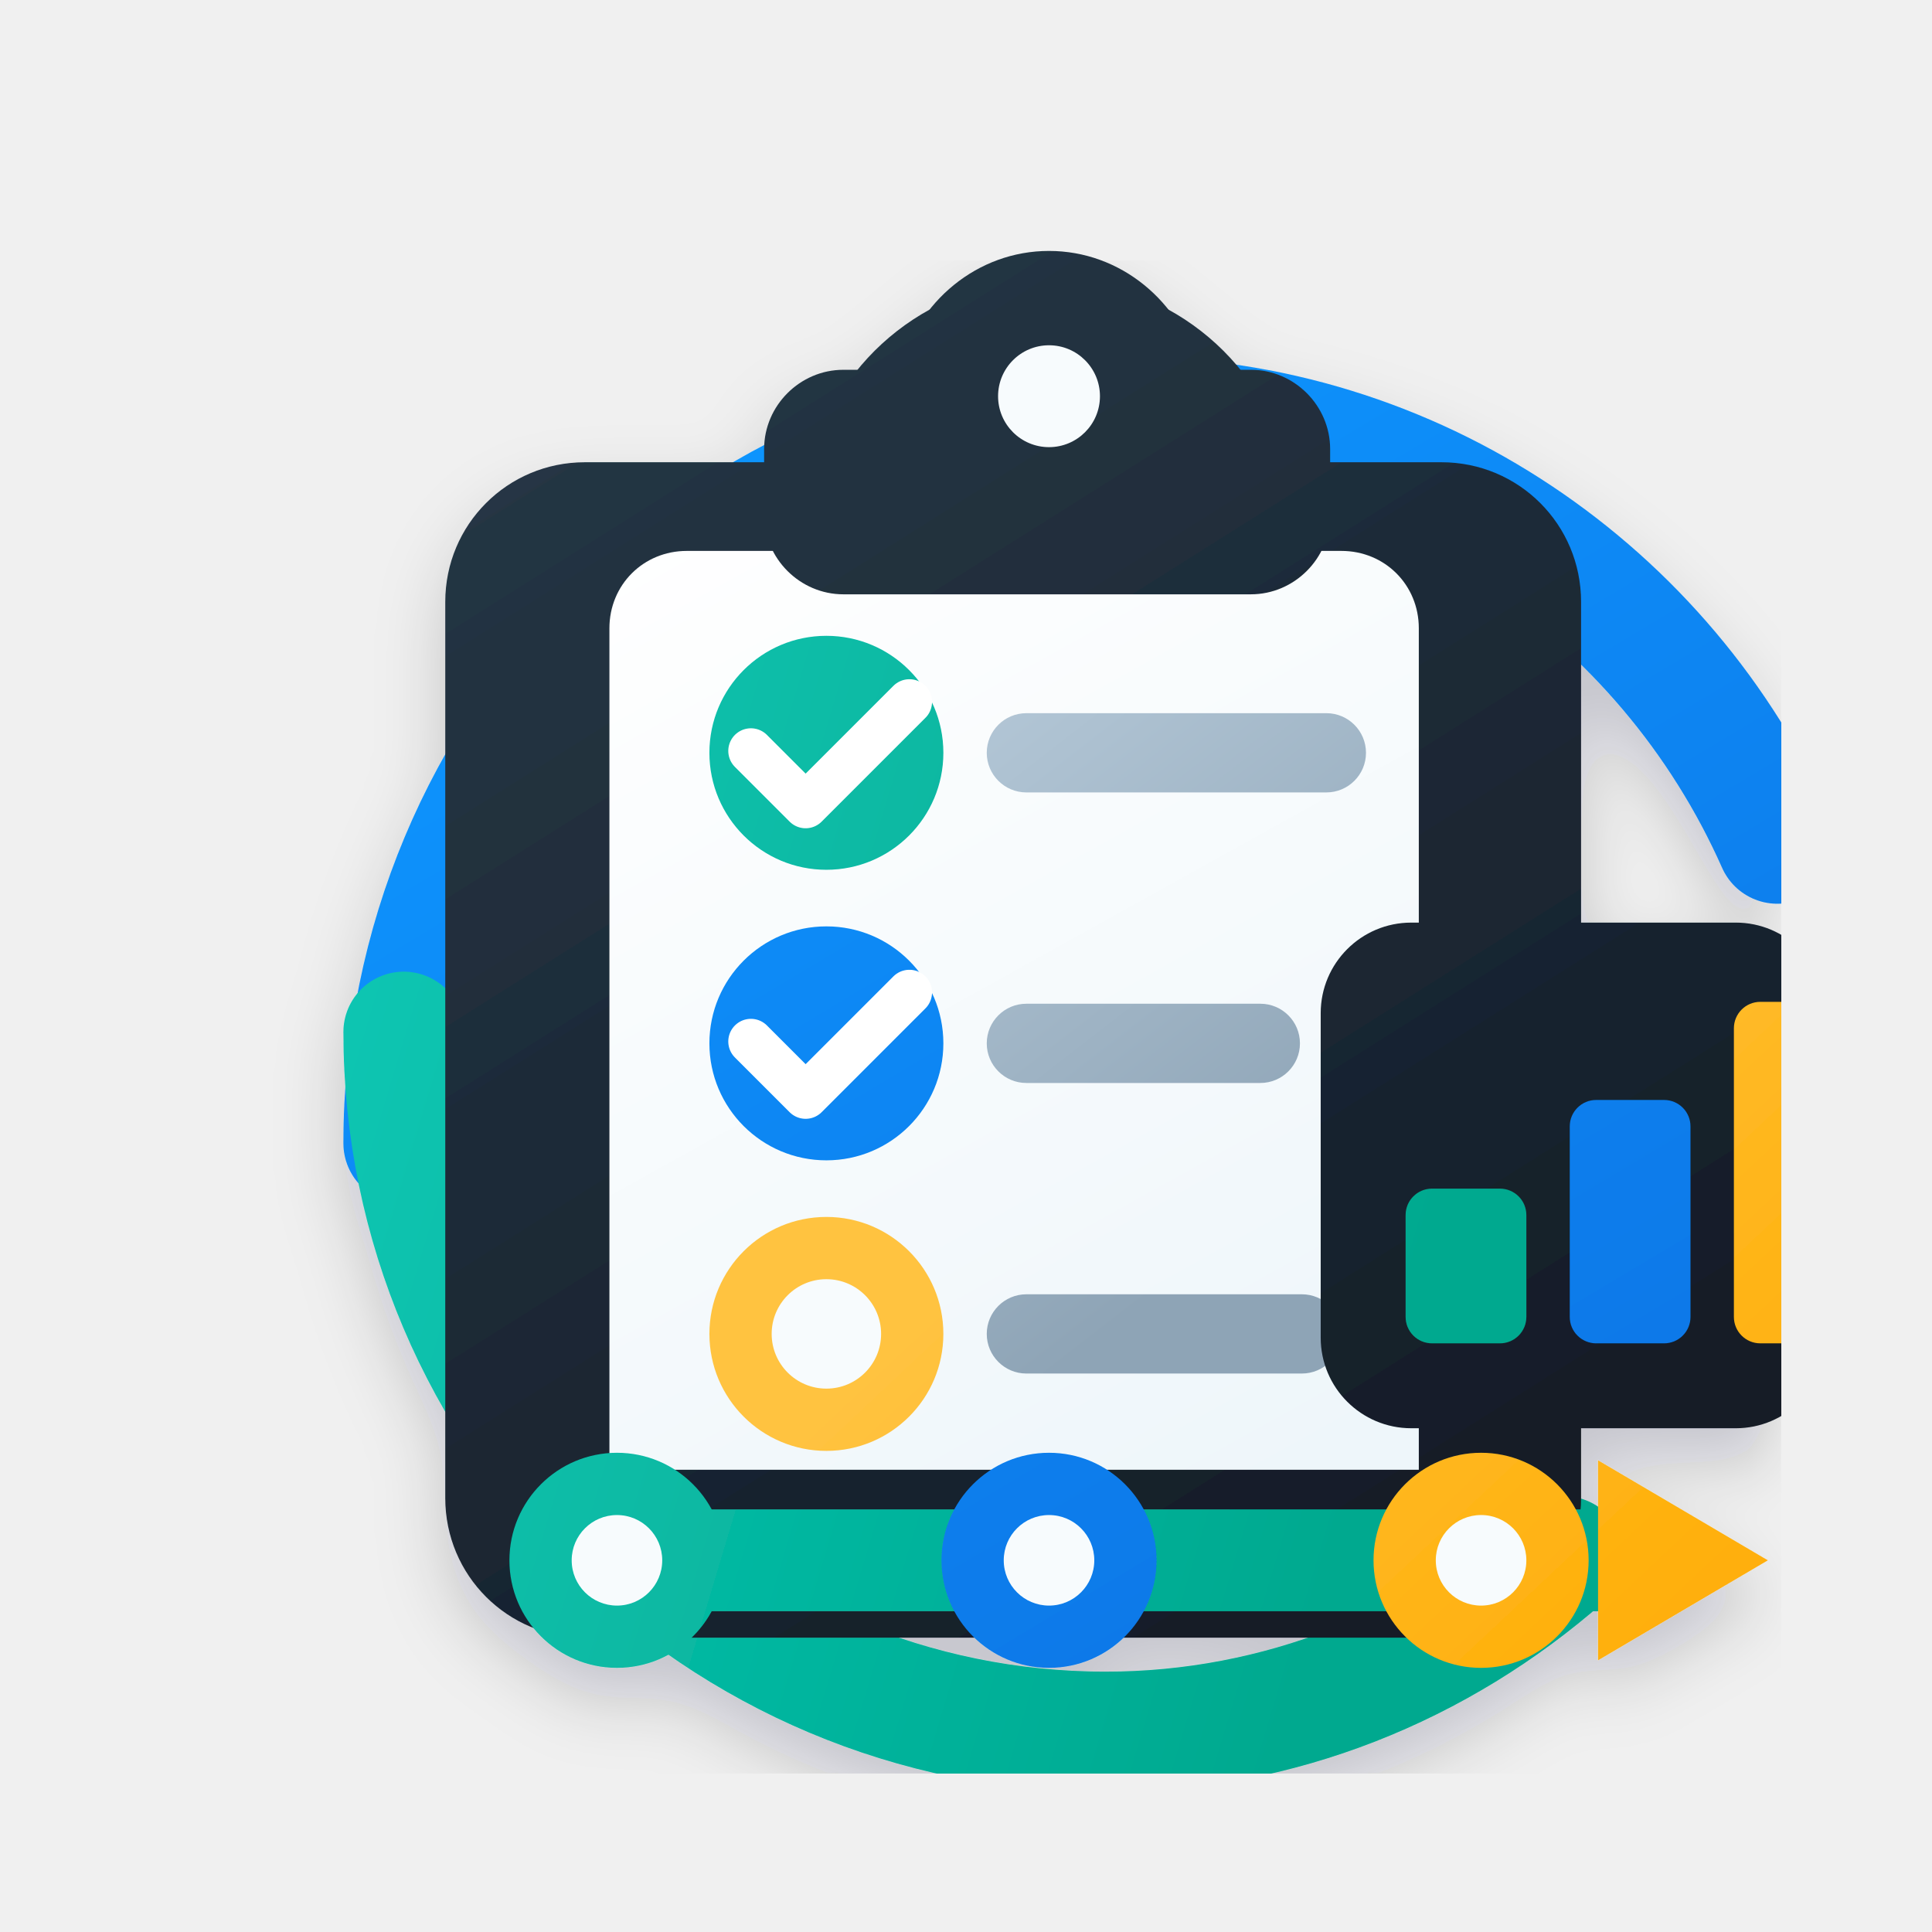
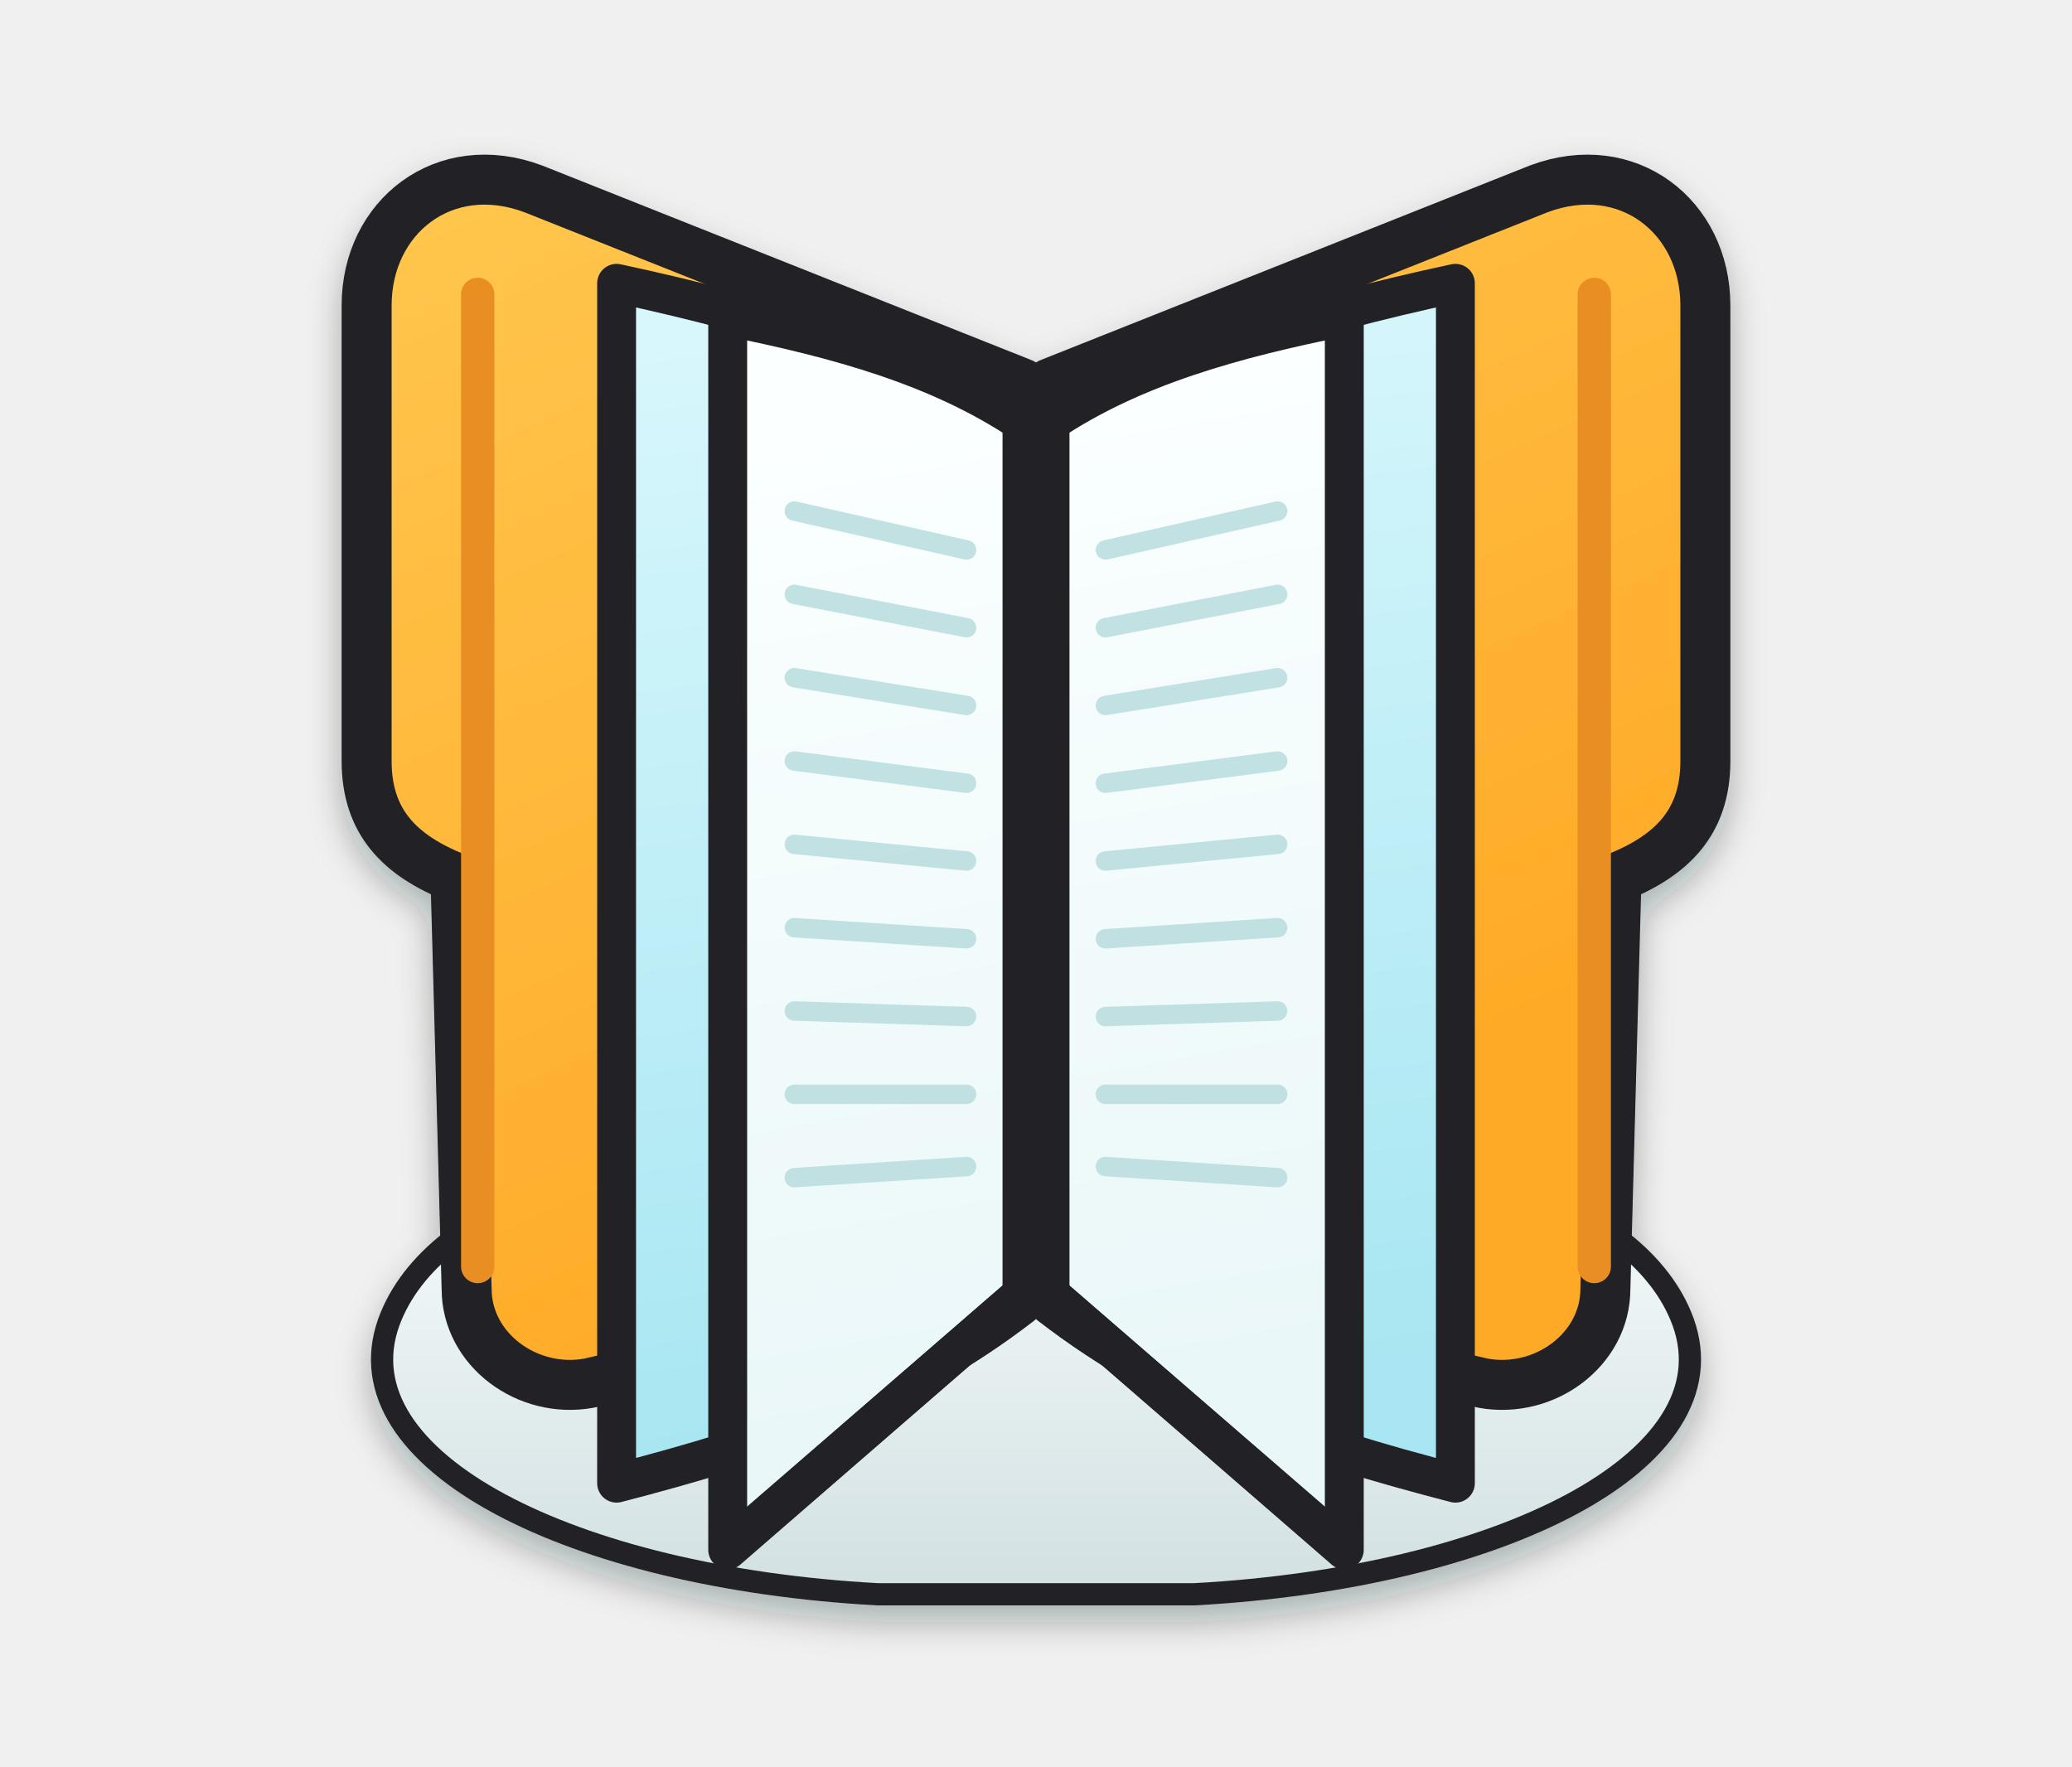
- <svg xmlns="http://www.w3.org/2000/svg" width="1024" height="1024" viewBox="0 0 1024 1024" fill="none" role="img" aria-labelledby="title desc">
+ <svg xmlns="http://www.w3.org/2000/svg" width="373" height="318" viewBox="0 0 373 318" fill="none" role="img" aria-labelledby="title desc">
  <defs>
-     <linearGradient id="graphite" x1="320" y1="160" x2="780" y2="890" gradientUnits="userSpaceOnUse">
-       <stop offset="0" stop-color="#263746" />
-       <stop offset="1" stop-color="#121A24" />
+     <linearGradient id="cover" x1="75" y1="40" x2="163" y2="235" gradientUnits="userSpaceOnUse">
+       <stop stop-color="#FFC64D" />
+       <stop offset="1" stop-color="#FFAA27" />
    </linearGradient>
-     <linearGradient id="paper" x1="360" y1="260" x2="660" y2="800" gradientUnits="userSpaceOnUse">
-       <stop offset="0" stop-color="#FFFFFF" />
-       <stop offset="1" stop-color="#EEF6FA" />
+     <linearGradient id="pageBlue" x1="112" y1="60" x2="140" y2="262" gradientUnits="userSpaceOnUse">
+       <stop stop-color="#D8F7FC" />
+       <stop offset="1" stop-color="#A7E6F2" />
    </linearGradient>
-     <linearGradient id="teal" x1="120" y1="610" x2="720" y2="790" gradientUnits="userSpaceOnUse">
-       <stop offset="0" stop-color="#09C7B4" />
-       <stop offset="1" stop-color="#04A98F" />
+     <linearGradient id="paper" x1="150" y1="76" x2="181" y2="253" gradientUnits="userSpaceOnUse">
+       <stop stop-color="#FBFFFF" />
+       <stop offset="1" stop-color="#EAF7F8" />
    </linearGradient>
-     <linearGradient id="blue" x1="500" y1="120" x2="870" y2="740" gradientUnits="userSpaceOnUse">
-       <stop offset="0" stop-color="#0A96FF" />
-       <stop offset="1" stop-color="#0878E8" />
+     <linearGradient id="base" x1="187" y1="215" x2="187" y2="287" gradientUnits="userSpaceOnUse">
+       <stop stop-color="#F4FAFA" />
+       <stop offset="1" stop-color="#D2E0E2" />
    </linearGradient>
-     <linearGradient id="amber" x1="620" y1="570" x2="930" y2="900" gradientUnits="userSpaceOnUse">
-       <stop offset="0" stop-color="#FFC341" />
-       <stop offset="1" stop-color="#FFAC00" />
-     </linearGradient>
-     <linearGradient id="muted" x1="420" y1="340" x2="660" y2="650" gradientUnits="userSpaceOnUse">
-       <stop offset="0" stop-color="#BDD0DF" />
-       <stop offset="1" stop-color="#8EA4B6" />
-     </linearGradient>
-     <filter id="softShadow" x="88" y="120" width="856" height="820" filterUnits="userSpaceOnUse" color-interpolation-filters="sRGB">
-       <feDropShadow dx="0" dy="18" stdDeviation="18" flood-color="#0B1620" flood-opacity=".18" />
+     <filter id="shadow" x="45" y="18" width="283" height="284" filterUnits="userSpaceOnUse" color-interpolation-filters="sRGB">
+       <feDropShadow dx="0" dy="3" stdDeviation="3" flood-color="#111820" flood-opacity=".3" />
    </filter>
  </defs>
-   <g filter="url(#softShadow)">
-     <path d="M214 606C214 393 385 221 596 221C750 221 883 314 942 447" stroke="url(#blue)" stroke-width="64" stroke-linecap="round" />
-     <path d="M829 825C763 883 678 918 586 918C381 918 214 752 214 547" stroke="url(#teal)" stroke-width="64" stroke-linecap="round" />
-     <path d="M310 245H430C444 189 495 148 556 148C617 148 668 189 682 245H764C805 245 838 278 838 319V794C838 835 805 868 764 868H310C269 868 236 835 236 794V319C236 278 269 245 310 245Z" fill="url(#graphite)" />
-     <path d="M323 333C323 310 341 292 364 292H711C734 292 752 310 752 333V779H323V333Z" fill="url(#paper)" />
-     <path d="M405 238C405 215 424 196 447 196H477C486 160 518 133 556 133C594 133 626 160 635 196H663C686 196 705 215 705 238V273C705 296 686 315 663 315H447C424 315 405 296 405 273V238Z" fill="url(#graphite)" />
-     <circle cx="556" cy="210" r="27" fill="#F7FBFD" />
-     <circle cx="438" cy="399" r="62" fill="url(#teal)" />
-     <path d="M398 398L427 427L482 372" stroke="#FFFFFF" stroke-width="24" stroke-linecap="round" stroke-linejoin="round" />
-     <rect x="523" y="378" width="201" height="42" rx="21" fill="url(#muted)" />
-     <circle cx="438" cy="553" r="62" fill="url(#blue)" />
-     <path d="M398 552L427 581L482 526" stroke="#FFFFFF" stroke-width="24" stroke-linecap="round" stroke-linejoin="round" />
-     <rect x="523" y="532" width="166" height="42" rx="21" fill="url(#muted)" />
-     <circle cx="438" cy="707" r="62" fill="url(#amber)" />
-     <circle cx="438" cy="707" r="29" fill="#F7FBFD" />
-     <rect x="523" y="686" width="188" height="42" rx="21" fill="url(#muted)" />
-     <rect x="700" y="489" width="268" height="268" rx="48" fill="url(#graphite)" />
-     <rect x="745" y="630" width="64" height="82" rx="14" fill="url(#teal)" />
-     <rect x="832" y="583" width="64" height="129" rx="14" fill="url(#blue)" />
-     <rect x="919" y="531" width="64" height="181" rx="14" fill="url(#amber)" />
-     <path d="M298 827H860" stroke="url(#teal)" stroke-width="54" stroke-linecap="round" />
-     <circle cx="327" cy="827" r="57" fill="url(#teal)" />
-     <circle cx="327" cy="827" r="24" fill="#F7FBFD" />
-     <circle cx="556" cy="827" r="57" fill="url(#blue)" />
-     <circle cx="556" cy="827" r="24" fill="#F7FBFD" />
-     <circle cx="785" cy="827" r="57" fill="url(#amber)" />
-     <circle cx="785" cy="827" r="24" fill="#F7FBFD" />
-     <path d="M847 774L937 827L847 880V774Z" fill="url(#amber)" />
+   <g filter="url(#shadow)" stroke="#202426" stroke-linecap="round" stroke-linejoin="round">
+     <path d="M70 238C78 216 115 205 151 207H222C258 205 295 216 303 238C312 263 270 284 215 287H158C103 284 61 263 70 238Z" fill="url(#base)" stroke-width="4" />
+     <path d="M184 69L96 34C80 28 66 39 66 55V137C66 148 72 154 82 158L84 232C84 243 95 251 106 249L184 231V69Z" fill="url(#cover)" stroke-width="9" />
+     <path d="M189 69L277 34C293 28 307 39 307 55V137C307 148 301 154 291 158L289 232C289 243 278 251 267 249L189 231V69Z" fill="url(#cover)" stroke-width="9" />
+     <path d="M86 53L86 228" stroke="#E98E20" stroke-width="6" />
+     <path d="M287 53L287 228" stroke="#E98E20" stroke-width="6" />
+     <path d="M184 75C164 65 139 57 111 51V267C138 260 162 252 184 235V75Z" fill="url(#pageBlue)" stroke-width="7" />
+     <path d="M189 75C209 65 234 57 262 51V267C235 260 211 252 189 235V75Z" fill="url(#pageBlue)" stroke-width="7" />
+     <path d="M184 76C169 66 151 61 131 57V279L184 233V76Z" fill="url(#paper)" stroke-width="7" />
+     <path d="M189 76C204 66 222 61 242 57V279L189 233V76Z" fill="url(#paper)" stroke-width="7" />
+     <path d="M184 76V233L132 278" stroke-width="7" />
+     <path d="M189 76V233L241 278" stroke-width="7" />
+     <g stroke="#B8DCDD" stroke-width="3.5" opacity=".85">
+       <path d="M143 92L174 99" />
+       <path d="M143 107L174 113" />
+       <path d="M143 122L174 127" />
+       <path d="M143 137L174 141" />
+       <path d="M143 152L174 155" />
+       <path d="M143 167L174 169" />
+       <path d="M143 182L174 183" />
+       <path d="M143 197L174 197" />
+       <path d="M143 212L174 210" />
+       <path d="M199 99L230 92" />
+       <path d="M199 113L230 107" />
+       <path d="M199 127L230 122" />
+       <path d="M199 141L230 137" />
+       <path d="M199 155L230 152" />
+       <path d="M199 169L230 167" />
+       <path d="M199 183L230 182" />
+       <path d="M199 197L230 197" />
+       <path d="M199 210L230 212" />
+     </g>
  </g>
</svg>
